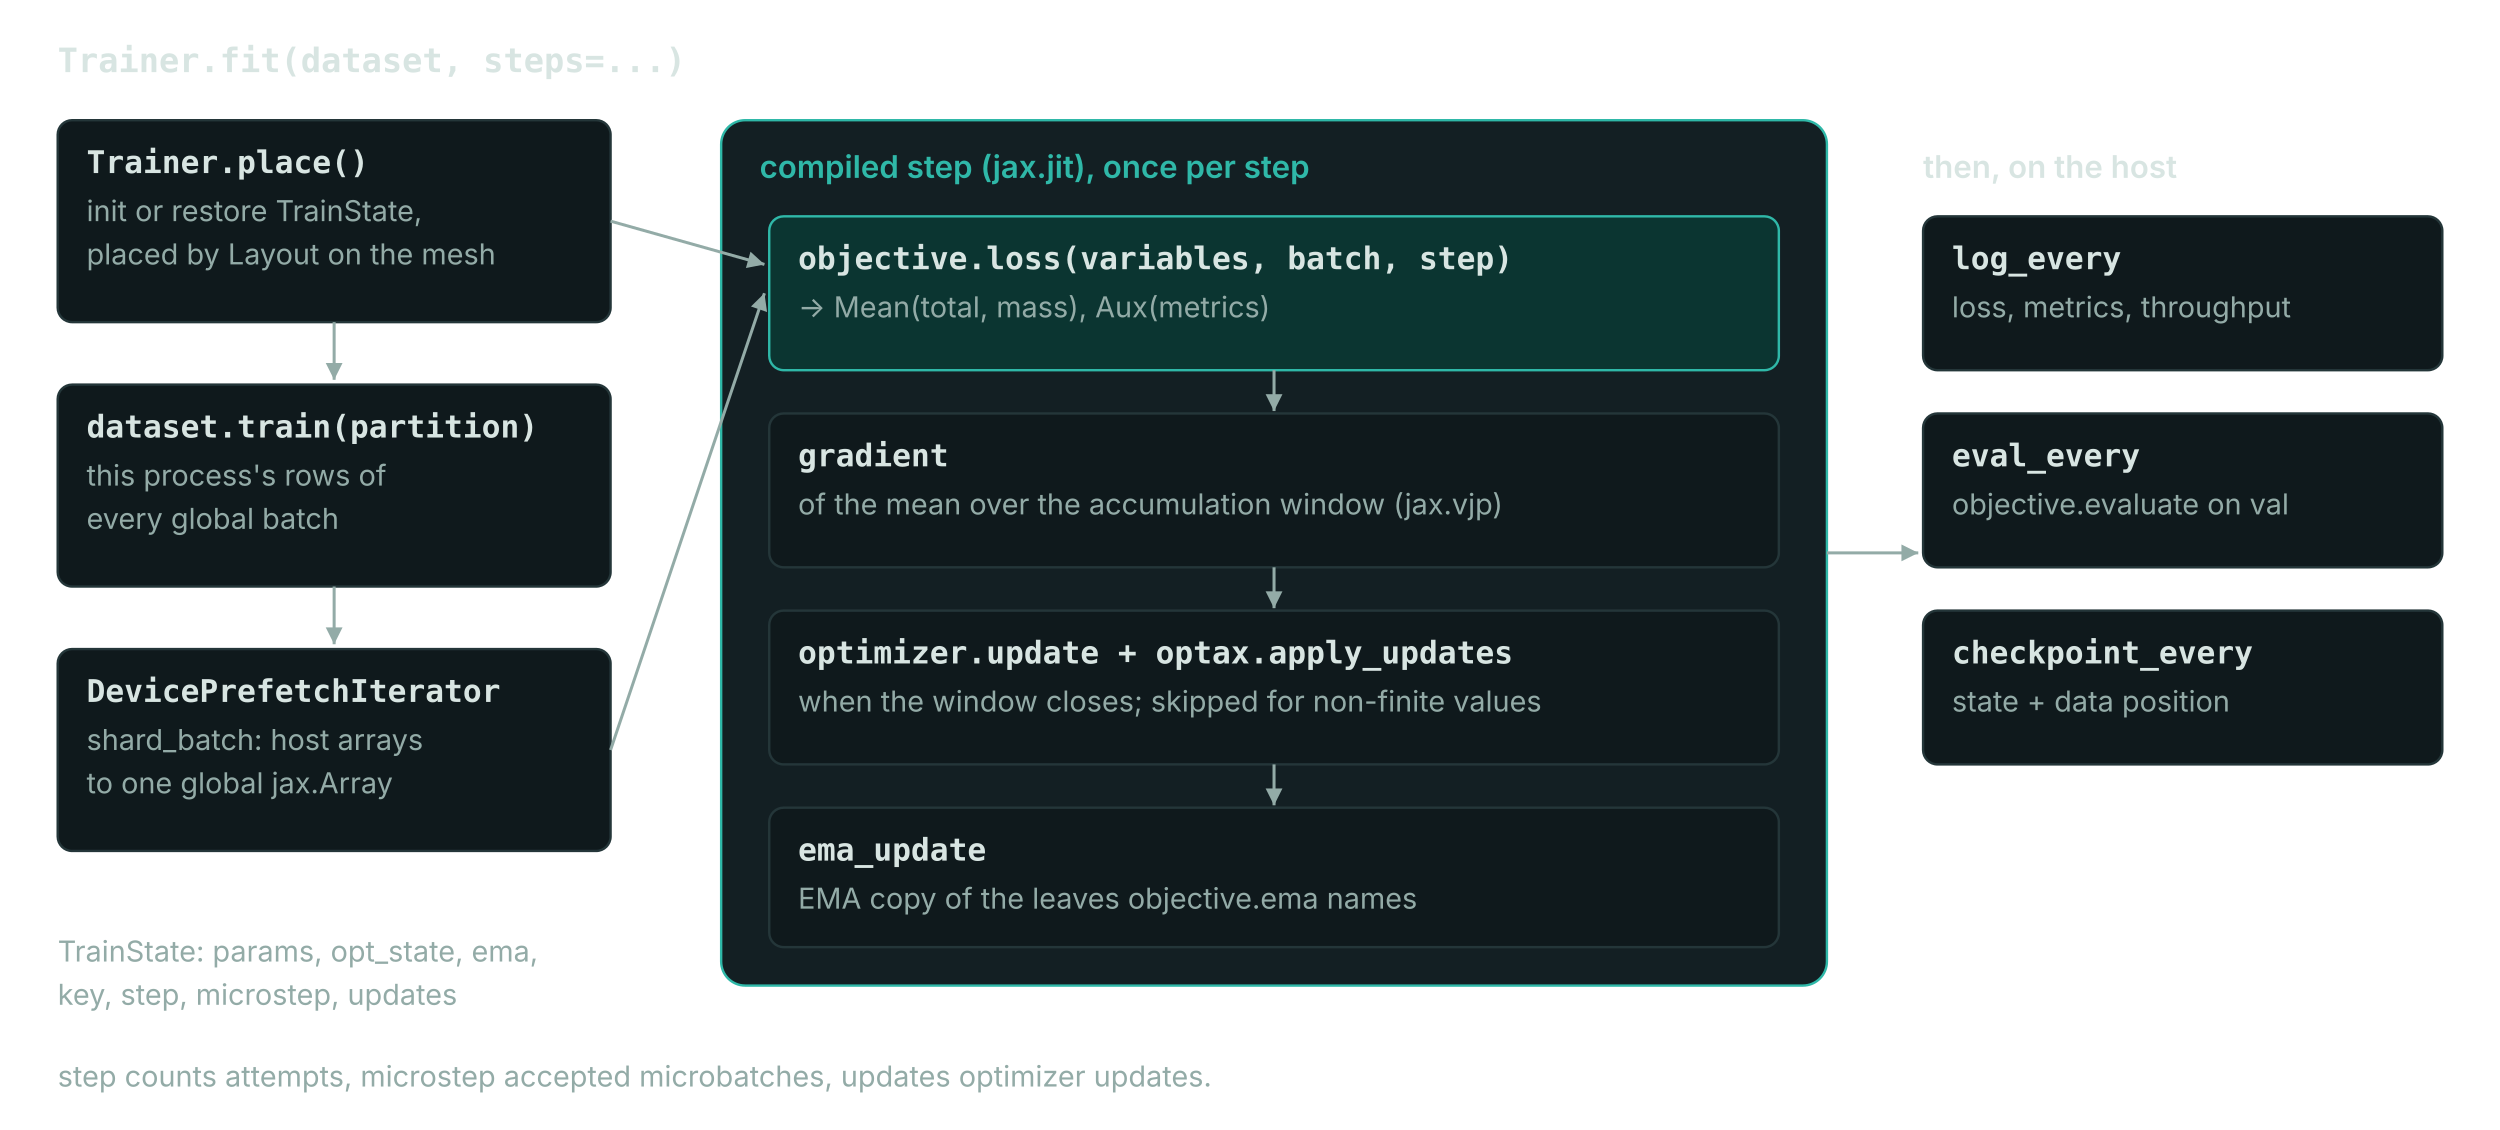
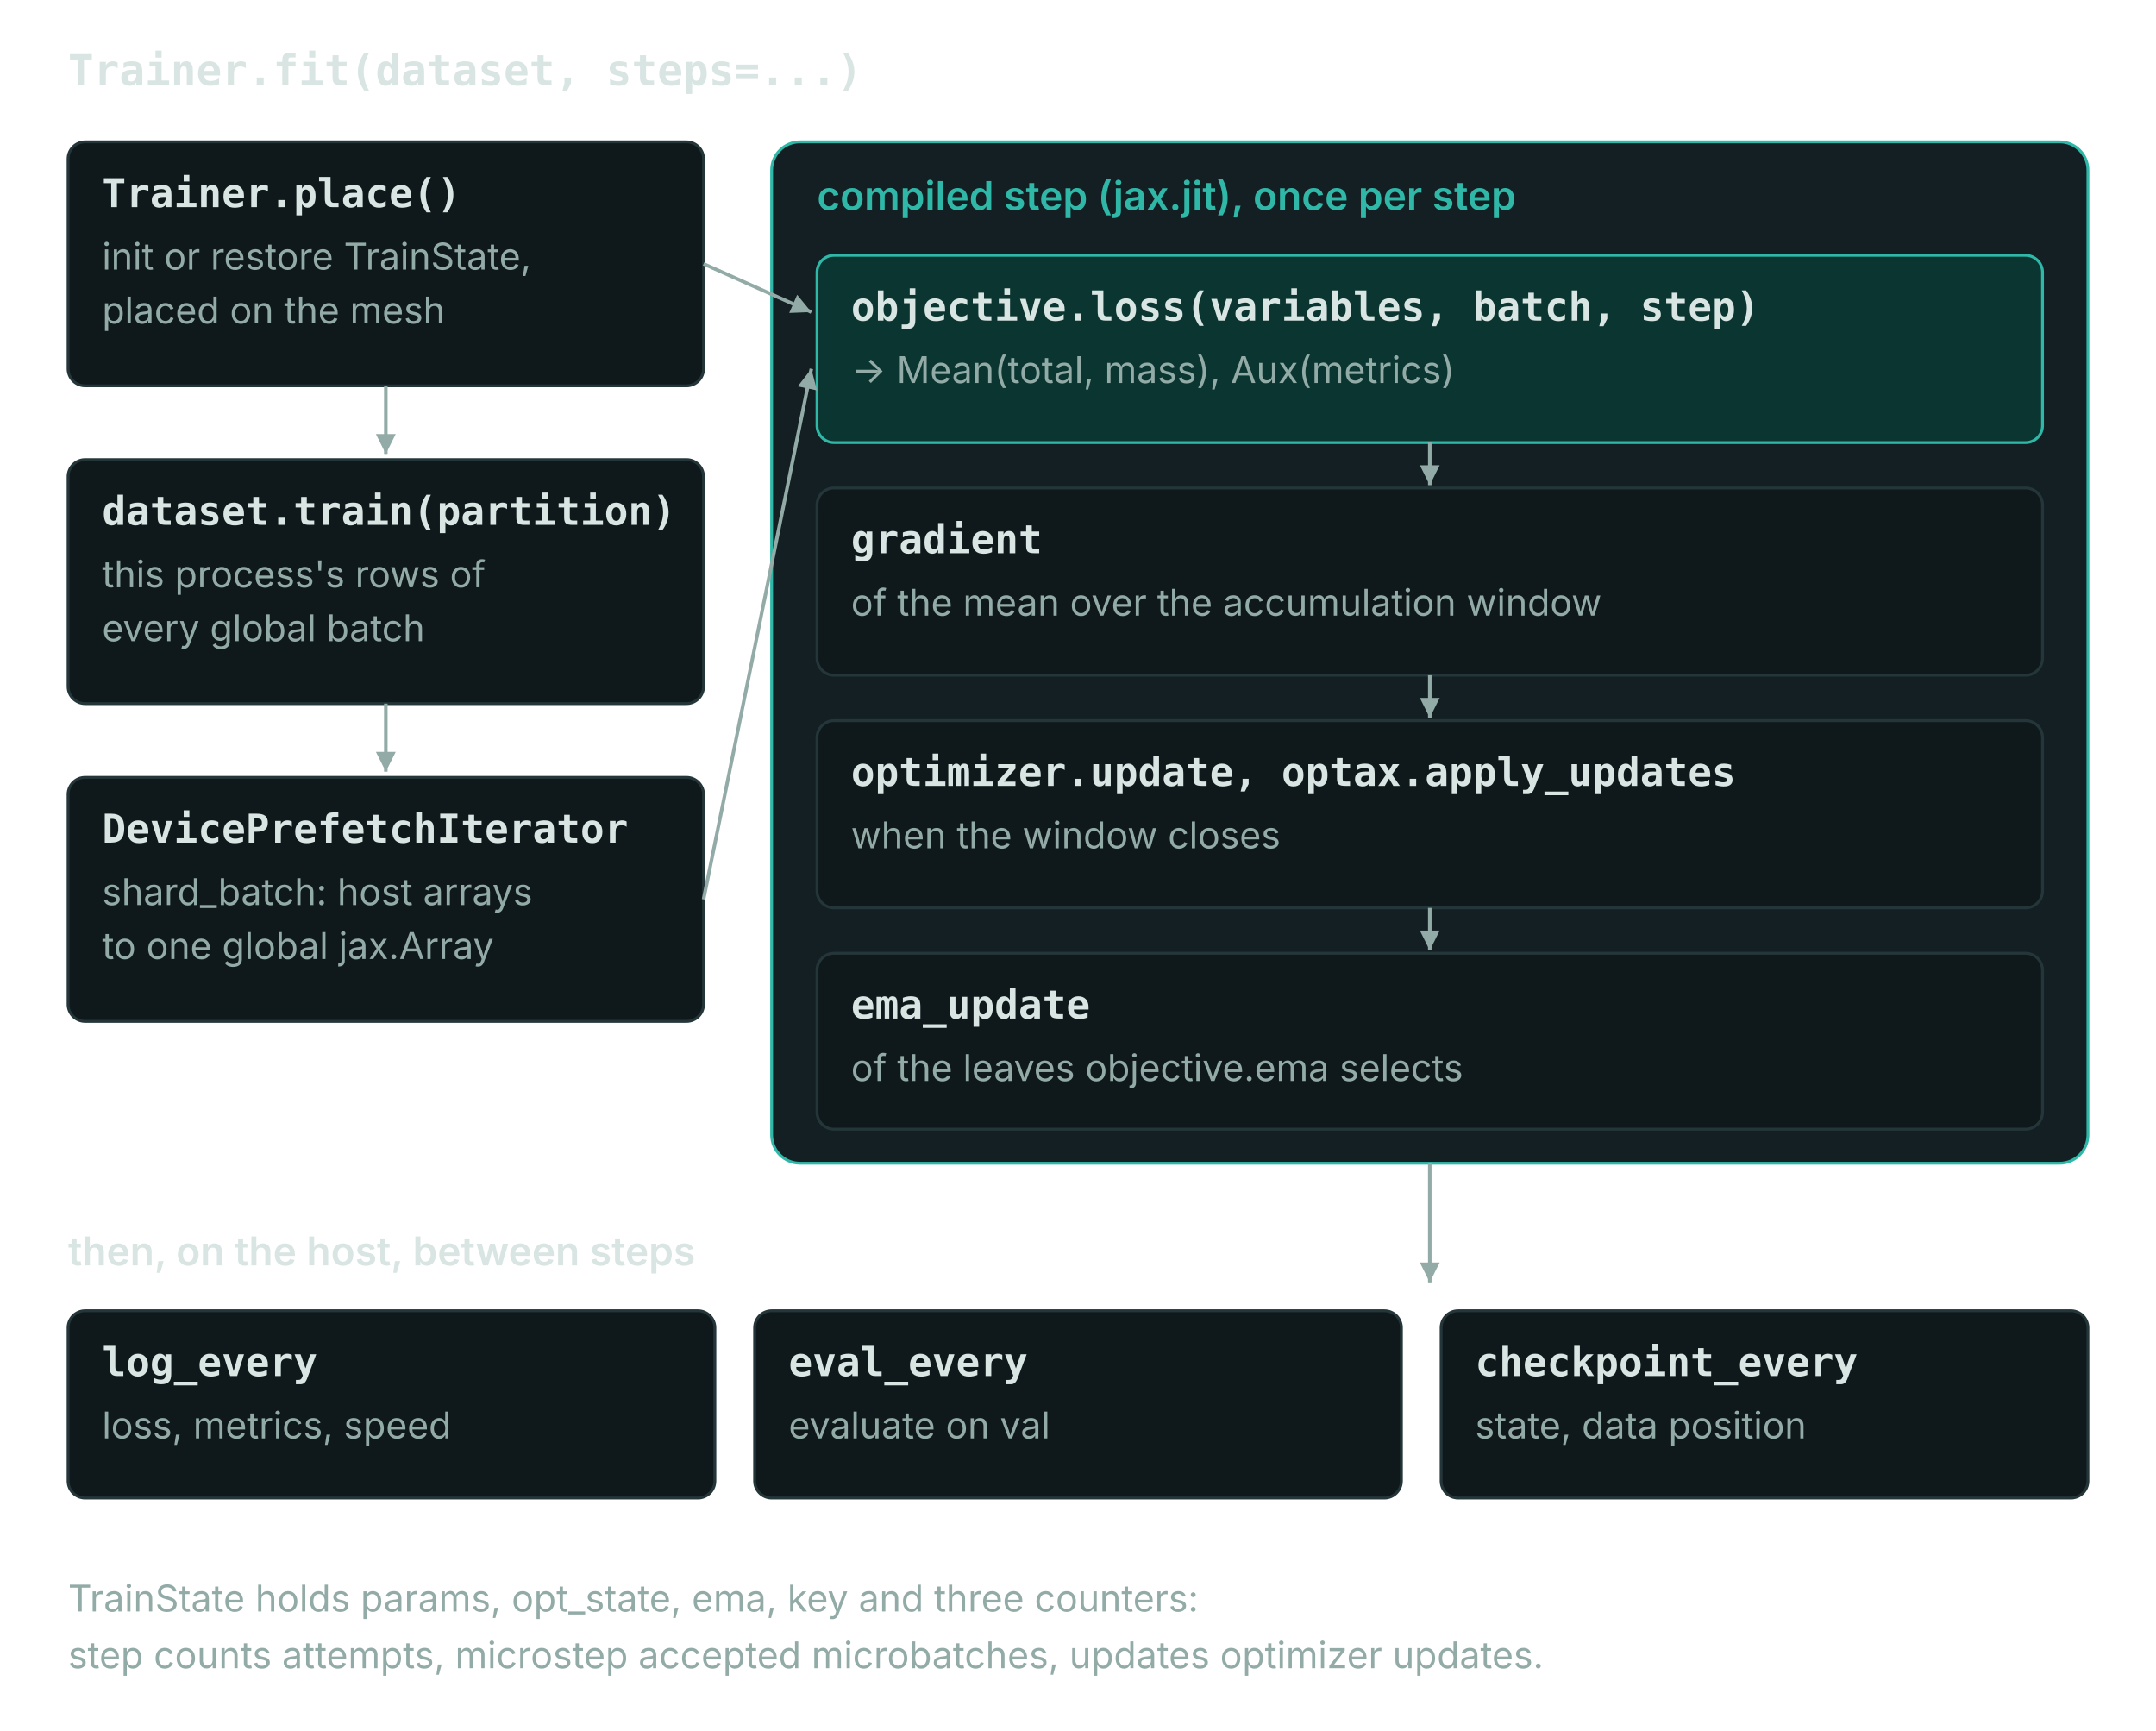
- <svg xmlns="http://www.w3.org/2000/svg" viewBox="0 0 1040 470" width="1040" height="470" role="img">
-   <text x="24" y="30" font-family="'Geist Mono', 'JetBrains Mono', ui-monospace, Menlo, Consolas, monospace" font-size="14" font-weight="600" fill="#d8e5e2" text-anchor="start">Trainer.fit(dataset, steps=...)</text>
-   <rect x="24" y="50" width="230" height="84" rx="6" fill="#0f191c" stroke="#243639" stroke-width="1" />
-   <text x="36" y="72" font-family="'Geist Mono', 'JetBrains Mono', ui-monospace, Menlo, Consolas, monospace" font-size="13" font-weight="600" fill="#d8e5e2" text-anchor="start">Trainer.place()</text>
-   <text x="36" y="92" font-family="Geist, Inter, -apple-system, 'Segoe UI', Helvetica, Arial, sans-serif" font-size="12" font-weight="400" fill="#93aba7" text-anchor="start">init or restore TrainState,</text>
-   <text x="36" y="110" font-family="Geist, Inter, -apple-system, 'Segoe UI', Helvetica, Arial, sans-serif" font-size="12" font-weight="400" fill="#93aba7" text-anchor="start">placed by Layout on the mesh</text>
-   <rect x="24" y="160" width="230" height="84" rx="6" fill="#0f191c" stroke="#243639" stroke-width="1" />
-   <text x="36" y="182" font-family="'Geist Mono', 'JetBrains Mono', ui-monospace, Menlo, Consolas, monospace" font-size="13" font-weight="600" fill="#d8e5e2" text-anchor="start">dataset.train(partition)</text>
-   <text x="36" y="202" font-family="Geist, Inter, -apple-system, 'Segoe UI', Helvetica, Arial, sans-serif" font-size="12" font-weight="400" fill="#93aba7" text-anchor="start">this process's rows of</text>
-   <text x="36" y="220" font-family="Geist, Inter, -apple-system, 'Segoe UI', Helvetica, Arial, sans-serif" font-size="12" font-weight="400" fill="#93aba7" text-anchor="start">every global batch</text>
-   <rect x="24" y="270" width="230" height="84" rx="6" fill="#0f191c" stroke="#243639" stroke-width="1" />
-   <text x="36" y="292" font-family="'Geist Mono', 'JetBrains Mono', ui-monospace, Menlo, Consolas, monospace" font-size="13" font-weight="600" fill="#d8e5e2" text-anchor="start">DevicePrefetchIterator</text>
-   <text x="36" y="312" font-family="Geist, Inter, -apple-system, 'Segoe UI', Helvetica, Arial, sans-serif" font-size="12" font-weight="400" fill="#93aba7" text-anchor="start">shard_batch: host arrays</text>
-   <text x="36" y="330" font-family="Geist, Inter, -apple-system, 'Segoe UI', Helvetica, Arial, sans-serif" font-size="12" font-weight="400" fill="#93aba7" text-anchor="start">to one global jax.Array</text>
-   <line x1="139" y1="244" x2="139" y2="268" stroke="#93aba7" stroke-width="1.25" />
-   <path d="M139.0,268.0 L135.5,261.0 L142.5,261.0 z" fill="#93aba7" />
-   <rect x="300" y="50" width="460" height="360" rx="10" fill="#131f23" stroke="#2fb8a8" stroke-width="1" />
-   <text x="316" y="74" font-family="Geist, Inter, -apple-system, 'Segoe UI', Helvetica, Arial, sans-serif" font-size="13" font-weight="600" fill="#2fb8a8" text-anchor="start">compiled step (jax.jit), once per step</text>
-   <rect x="320" y="90" width="420" height="64" rx="6" fill="#0b3531" stroke="#2fb8a8" stroke-width="1" />
-   <text x="332" y="112" font-family="'Geist Mono', 'JetBrains Mono', ui-monospace, Menlo, Consolas, monospace" font-size="13" font-weight="600" fill="#d8e5e2" text-anchor="start">objective.loss(variables, batch, step)</text>
-   <text x="332" y="132" font-family="Geist, Inter, -apple-system, 'Segoe UI', Helvetica, Arial, sans-serif" font-size="12" font-weight="400" fill="#93aba7" text-anchor="start">→ Mean(total, mass), Aux(metrics)</text>
-   <rect x="320" y="172" width="420" height="64" rx="6" fill="#0f191c" stroke="#243639" stroke-width="1" />
-   <text x="332" y="194" font-family="'Geist Mono', 'JetBrains Mono', ui-monospace, Menlo, Consolas, monospace" font-size="13" font-weight="600" fill="#d8e5e2" text-anchor="start">gradient</text>
-   <text x="332" y="214" font-family="Geist, Inter, -apple-system, 'Segoe UI', Helvetica, Arial, sans-serif" font-size="12" font-weight="400" fill="#93aba7" text-anchor="start">of the mean over the accumulation window (jax.vjp)</text>
-   <rect x="320" y="254" width="420" height="64" rx="6" fill="#0f191c" stroke="#243639" stroke-width="1" />
-   <text x="332" y="276" font-family="'Geist Mono', 'JetBrains Mono', ui-monospace, Menlo, Consolas, monospace" font-size="13" font-weight="600" fill="#d8e5e2" text-anchor="start">optimizer.update  +  optax.apply_updates</text>
-   <text x="332" y="296" font-family="Geist, Inter, -apple-system, 'Segoe UI', Helvetica, Arial, sans-serif" font-size="12" font-weight="400" fill="#93aba7" text-anchor="start">when the window closes; skipped for non-finite values</text>
-   <rect x="320" y="336" width="420" height="58" rx="6" fill="#0f191c" stroke="#243639" stroke-width="1" />
-   <text x="332" y="358" font-family="'Geist Mono', 'JetBrains Mono', ui-monospace, Menlo, Consolas, monospace" font-size="13" font-weight="600" fill="#d8e5e2" text-anchor="start">ema_update</text>
-   <text x="332" y="378" font-family="Geist, Inter, -apple-system, 'Segoe UI', Helvetica, Arial, sans-serif" font-size="12" font-weight="400" fill="#93aba7" text-anchor="start">EMA copy of the leaves objective.ema names</text>
-   <line x1="530" y1="154" x2="530" y2="171" stroke="#93aba7" stroke-width="1.25" />
-   <path d="M530.0,171.0 L526.5,164.0 L533.5,164.0 z" fill="#93aba7" />
-   <line x1="530" y1="236" x2="530" y2="253" stroke="#93aba7" stroke-width="1.25" />
-   <path d="M530.0,253.0 L526.5,246.0 L533.5,246.0 z" fill="#93aba7" />
-   <line x1="530" y1="318" x2="530" y2="335" stroke="#93aba7" stroke-width="1.25" />
-   <path d="M530.0,335.0 L526.5,328.0 L533.5,328.0 z" fill="#93aba7" />
-   <line x1="254" y1="312" x2="318" y2="122" stroke="#93aba7" stroke-width="1.25" />
-   <path d="M318.0,122.0 L319.1,129.8 L312.4,127.5 z" fill="#93aba7" />
-   <line x1="139" y1="134" x2="139" y2="158" stroke="#93aba7" stroke-width="1.25" />
-   <path d="M139.0,158.0 L135.5,151.0 L142.5,151.0 z" fill="#93aba7" />
-   <line x1="254" y1="92" x2="318" y2="110" stroke="#93aba7" stroke-width="1.25" />
-   <path d="M318.0,110.0 L310.3,111.5 L312.2,104.7 z" fill="#93aba7" />
-   <text x="800" y="74" font-family="Geist, Inter, -apple-system, 'Segoe UI', Helvetica, Arial, sans-serif" font-size="13" font-weight="600" fill="#d8e5e2" text-anchor="start">then, on the host</text>
-   <rect x="800" y="90" width="216" height="64" rx="6" fill="#0f191c" stroke="#243639" stroke-width="1" />
-   <text x="812" y="112" font-family="'Geist Mono', 'JetBrains Mono', ui-monospace, Menlo, Consolas, monospace" font-size="13" font-weight="600" fill="#d8e5e2" text-anchor="start">log_every</text>
-   <text x="812" y="132" font-family="Geist, Inter, -apple-system, 'Segoe UI', Helvetica, Arial, sans-serif" font-size="12" font-weight="400" fill="#93aba7" text-anchor="start">loss, metrics, throughput</text>
-   <rect x="800" y="172" width="216" height="64" rx="6" fill="#0f191c" stroke="#243639" stroke-width="1" />
-   <text x="812" y="194" font-family="'Geist Mono', 'JetBrains Mono', ui-monospace, Menlo, Consolas, monospace" font-size="13" font-weight="600" fill="#d8e5e2" text-anchor="start">eval_every</text>
-   <text x="812" y="214" font-family="Geist, Inter, -apple-system, 'Segoe UI', Helvetica, Arial, sans-serif" font-size="12" font-weight="400" fill="#93aba7" text-anchor="start">objective.evaluate on val</text>
-   <rect x="800" y="254" width="216" height="64" rx="6" fill="#0f191c" stroke="#243639" stroke-width="1" />
-   <text x="812" y="276" font-family="'Geist Mono', 'JetBrains Mono', ui-monospace, Menlo, Consolas, monospace" font-size="13" font-weight="600" fill="#d8e5e2" text-anchor="start">checkpoint_every</text>
-   <text x="812" y="296" font-family="Geist, Inter, -apple-system, 'Segoe UI', Helvetica, Arial, sans-serif" font-size="12" font-weight="400" fill="#93aba7" text-anchor="start">state + data position</text>
-   <line x1="760" y1="230" x2="798" y2="230" stroke="#93aba7" stroke-width="1.25" />
-   <path d="M798.0,230.0 L791.0,233.5 L791.0,226.5 z" fill="#93aba7" />
-   <text x="24" y="400" font-family="Geist, Inter, -apple-system, 'Segoe UI', Helvetica, Arial, sans-serif" font-size="12" font-weight="400" fill="#93aba7" text-anchor="start">TrainState: params, opt_state, ema,</text>
-   <text x="24" y="418" font-family="Geist, Inter, -apple-system, 'Segoe UI', Helvetica, Arial, sans-serif" font-size="12" font-weight="400" fill="#93aba7" text-anchor="start">key, step, microstep, updates</text>
-   <text x="24" y="452" font-family="Geist, Inter, -apple-system, 'Segoe UI', Helvetica, Arial, sans-serif" font-size="12" font-weight="400" fill="#93aba7" text-anchor="start">step counts attempts, microstep accepted microbatches, updates optimizer updates.</text>
+ <svg xmlns="http://www.w3.org/2000/svg" viewBox="0 0 760 610" width="760" height="610" role="img">
+   <text x="24" y="30" font-family="'Geist Mono', 'JetBrains Mono', ui-monospace, Menlo, Consolas, monospace" font-size="15" font-weight="600" fill="#d8e5e2" text-anchor="start">Trainer.fit(dataset, steps=...)</text>
+   <rect x="24" y="50" width="224" height="86" rx="6" fill="#0f191c" stroke="#243639" stroke-width="1" />
+   <text x="36" y="73" font-family="'Geist Mono', 'JetBrains Mono', ui-monospace, Menlo, Consolas, monospace" font-size="14" font-weight="600" fill="#d8e5e2" text-anchor="start">Trainer.place()</text>
+   <text x="36" y="95" font-family="Geist, Inter, -apple-system, 'Segoe UI', Helvetica, Arial, sans-serif" font-size="13" font-weight="400" fill="#93aba7" text-anchor="start">init or restore TrainState,</text>
+   <text x="36" y="114" font-family="Geist, Inter, -apple-system, 'Segoe UI', Helvetica, Arial, sans-serif" font-size="13" font-weight="400" fill="#93aba7" text-anchor="start">placed on the mesh</text>
+   <rect x="24" y="162" width="224" height="86" rx="6" fill="#0f191c" stroke="#243639" stroke-width="1" />
+   <text x="36" y="185" font-family="'Geist Mono', 'JetBrains Mono', ui-monospace, Menlo, Consolas, monospace" font-size="14" font-weight="600" fill="#d8e5e2" text-anchor="start">dataset.train(partition)</text>
+   <text x="36" y="207" font-family="Geist, Inter, -apple-system, 'Segoe UI', Helvetica, Arial, sans-serif" font-size="13" font-weight="400" fill="#93aba7" text-anchor="start">this process's rows of</text>
+   <text x="36" y="226" font-family="Geist, Inter, -apple-system, 'Segoe UI', Helvetica, Arial, sans-serif" font-size="13" font-weight="400" fill="#93aba7" text-anchor="start">every global batch</text>
+   <rect x="24" y="274" width="224" height="86" rx="6" fill="#0f191c" stroke="#243639" stroke-width="1" />
+   <text x="36" y="297" font-family="'Geist Mono', 'JetBrains Mono', ui-monospace, Menlo, Consolas, monospace" font-size="14" font-weight="600" fill="#d8e5e2" text-anchor="start">DevicePrefetchIterator</text>
+   <text x="36" y="319" font-family="Geist, Inter, -apple-system, 'Segoe UI', Helvetica, Arial, sans-serif" font-size="13" font-weight="400" fill="#93aba7" text-anchor="start">shard_batch: host arrays</text>
+   <text x="36" y="338" font-family="Geist, Inter, -apple-system, 'Segoe UI', Helvetica, Arial, sans-serif" font-size="13" font-weight="400" fill="#93aba7" text-anchor="start">to one global jax.Array</text>
+   <line x1="136" y1="136" x2="136" y2="160" stroke="#93aba7" stroke-width="1.25" />
+   <path d="M136.0,160.0 L132.5,153.0 L139.5,153.0 z" fill="#93aba7" />
+   <line x1="136" y1="248" x2="136" y2="272" stroke="#93aba7" stroke-width="1.25" />
+   <path d="M136.0,272.0 L132.5,265.0 L139.5,265.0 z" fill="#93aba7" />
+   <rect x="272" y="50" width="464" height="360" rx="10" fill="#131f23" stroke="#2fb8a8" stroke-width="1" />
+   <text x="288" y="74" font-family="Geist, Inter, -apple-system, 'Segoe UI', Helvetica, Arial, sans-serif" font-size="14" font-weight="600" fill="#2fb8a8" text-anchor="start">compiled step (jax.jit), once per step</text>
+   <rect x="288" y="90" width="432" height="66" rx="6" fill="#0b3531" stroke="#2fb8a8" stroke-width="1" />
+   <text x="300" y="113" font-family="'Geist Mono', 'JetBrains Mono', ui-monospace, Menlo, Consolas, monospace" font-size="14" font-weight="600" fill="#d8e5e2" text-anchor="start">objective.loss(variables, batch, step)</text>
+   <text x="300" y="135" font-family="Geist, Inter, -apple-system, 'Segoe UI', Helvetica, Arial, sans-serif" font-size="13" font-weight="400" fill="#93aba7" text-anchor="start">→ Mean(total, mass), Aux(metrics)</text>
+   <rect x="288" y="172" width="432" height="66" rx="6" fill="#0f191c" stroke="#243639" stroke-width="1" />
+   <text x="300" y="195" font-family="'Geist Mono', 'JetBrains Mono', ui-monospace, Menlo, Consolas, monospace" font-size="14" font-weight="600" fill="#d8e5e2" text-anchor="start">gradient</text>
+   <text x="300" y="217" font-family="Geist, Inter, -apple-system, 'Segoe UI', Helvetica, Arial, sans-serif" font-size="13" font-weight="400" fill="#93aba7" text-anchor="start">of the mean over the accumulation window</text>
+   <rect x="288" y="254" width="432" height="66" rx="6" fill="#0f191c" stroke="#243639" stroke-width="1" />
+   <text x="300" y="277" font-family="'Geist Mono', 'JetBrains Mono', ui-monospace, Menlo, Consolas, monospace" font-size="14" font-weight="600" fill="#d8e5e2" text-anchor="start">optimizer.update, optax.apply_updates</text>
+   <text x="300" y="299" font-family="Geist, Inter, -apple-system, 'Segoe UI', Helvetica, Arial, sans-serif" font-size="13" font-weight="400" fill="#93aba7" text-anchor="start">when the window closes</text>
+   <rect x="288" y="336" width="432" height="62" rx="6" fill="#0f191c" stroke="#243639" stroke-width="1" />
+   <text x="300" y="359" font-family="'Geist Mono', 'JetBrains Mono', ui-monospace, Menlo, Consolas, monospace" font-size="14" font-weight="600" fill="#d8e5e2" text-anchor="start">ema_update</text>
+   <text x="300" y="381" font-family="Geist, Inter, -apple-system, 'Segoe UI', Helvetica, Arial, sans-serif" font-size="13" font-weight="400" fill="#93aba7" text-anchor="start">of the leaves objective.ema selects</text>
+   <line x1="504" y1="156" x2="504" y2="171" stroke="#93aba7" stroke-width="1.25" />
+   <path d="M504.0,171.0 L500.5,164.0 L507.5,164.0 z" fill="#93aba7" />
+   <line x1="504" y1="238" x2="504" y2="253" stroke="#93aba7" stroke-width="1.25" />
+   <path d="M504.0,253.0 L500.5,246.0 L507.5,246.0 z" fill="#93aba7" />
+   <line x1="504" y1="320" x2="504" y2="335" stroke="#93aba7" stroke-width="1.25" />
+   <path d="M504.0,335.0 L500.5,328.0 L507.5,328.0 z" fill="#93aba7" />
+   <line x1="248" y1="93" x2="286" y2="110" stroke="#93aba7" stroke-width="1.25" />
+   <path d="M286.0,110.0 L278.2,110.3 L281.0,103.9 z" fill="#93aba7" />
+   <line x1="248" y1="317" x2="286" y2="130" stroke="#93aba7" stroke-width="1.25" />
+   <path d="M286.0,130.0 L288.0,137.6 L281.2,136.2 z" fill="#93aba7" />
+   <line x1="504" y1="410" x2="504" y2="452" stroke="#93aba7" stroke-width="1.25" />
+   <path d="M504.0,452.0 L500.5,445.0 L507.5,445.0 z" fill="#93aba7" />
+   <text x="24" y="446" font-family="Geist, Inter, -apple-system, 'Segoe UI', Helvetica, Arial, sans-serif" font-size="14" font-weight="600" fill="#d8e5e2" text-anchor="start">then, on the host, between steps</text>
+   <rect x="24" y="462" width="228" height="66" rx="6" fill="#0f191c" stroke="#243639" stroke-width="1" />
+   <text x="36" y="485" font-family="'Geist Mono', 'JetBrains Mono', ui-monospace, Menlo, Consolas, monospace" font-size="14" font-weight="600" fill="#d8e5e2" text-anchor="start">log_every</text>
+   <text x="36" y="507" font-family="Geist, Inter, -apple-system, 'Segoe UI', Helvetica, Arial, sans-serif" font-size="13" font-weight="400" fill="#93aba7" text-anchor="start">loss, metrics, speed</text>
+   <rect x="266" y="462" width="228" height="66" rx="6" fill="#0f191c" stroke="#243639" stroke-width="1" />
+   <text x="278" y="485" font-family="'Geist Mono', 'JetBrains Mono', ui-monospace, Menlo, Consolas, monospace" font-size="14" font-weight="600" fill="#d8e5e2" text-anchor="start">eval_every</text>
+   <text x="278" y="507" font-family="Geist, Inter, -apple-system, 'Segoe UI', Helvetica, Arial, sans-serif" font-size="13" font-weight="400" fill="#93aba7" text-anchor="start">evaluate on val</text>
+   <rect x="508" y="462" width="228" height="66" rx="6" fill="#0f191c" stroke="#243639" stroke-width="1" />
+   <text x="520" y="485" font-family="'Geist Mono', 'JetBrains Mono', ui-monospace, Menlo, Consolas, monospace" font-size="14" font-weight="600" fill="#d8e5e2" text-anchor="start">checkpoint_every</text>
+   <text x="520" y="507" font-family="Geist, Inter, -apple-system, 'Segoe UI', Helvetica, Arial, sans-serif" font-size="13" font-weight="400" fill="#93aba7" text-anchor="start">state, data position</text>
+   <text x="24" y="568" font-family="Geist, Inter, -apple-system, 'Segoe UI', Helvetica, Arial, sans-serif" font-size="13" font-weight="400" fill="#93aba7" text-anchor="start">TrainState holds params, opt_state, ema, key and three counters:</text>
+   <text x="24" y="588" font-family="Geist, Inter, -apple-system, 'Segoe UI', Helvetica, Arial, sans-serif" font-size="13" font-weight="400" fill="#93aba7" text-anchor="start">step counts attempts, microstep accepted microbatches, updates optimizer updates.</text>
</svg>
